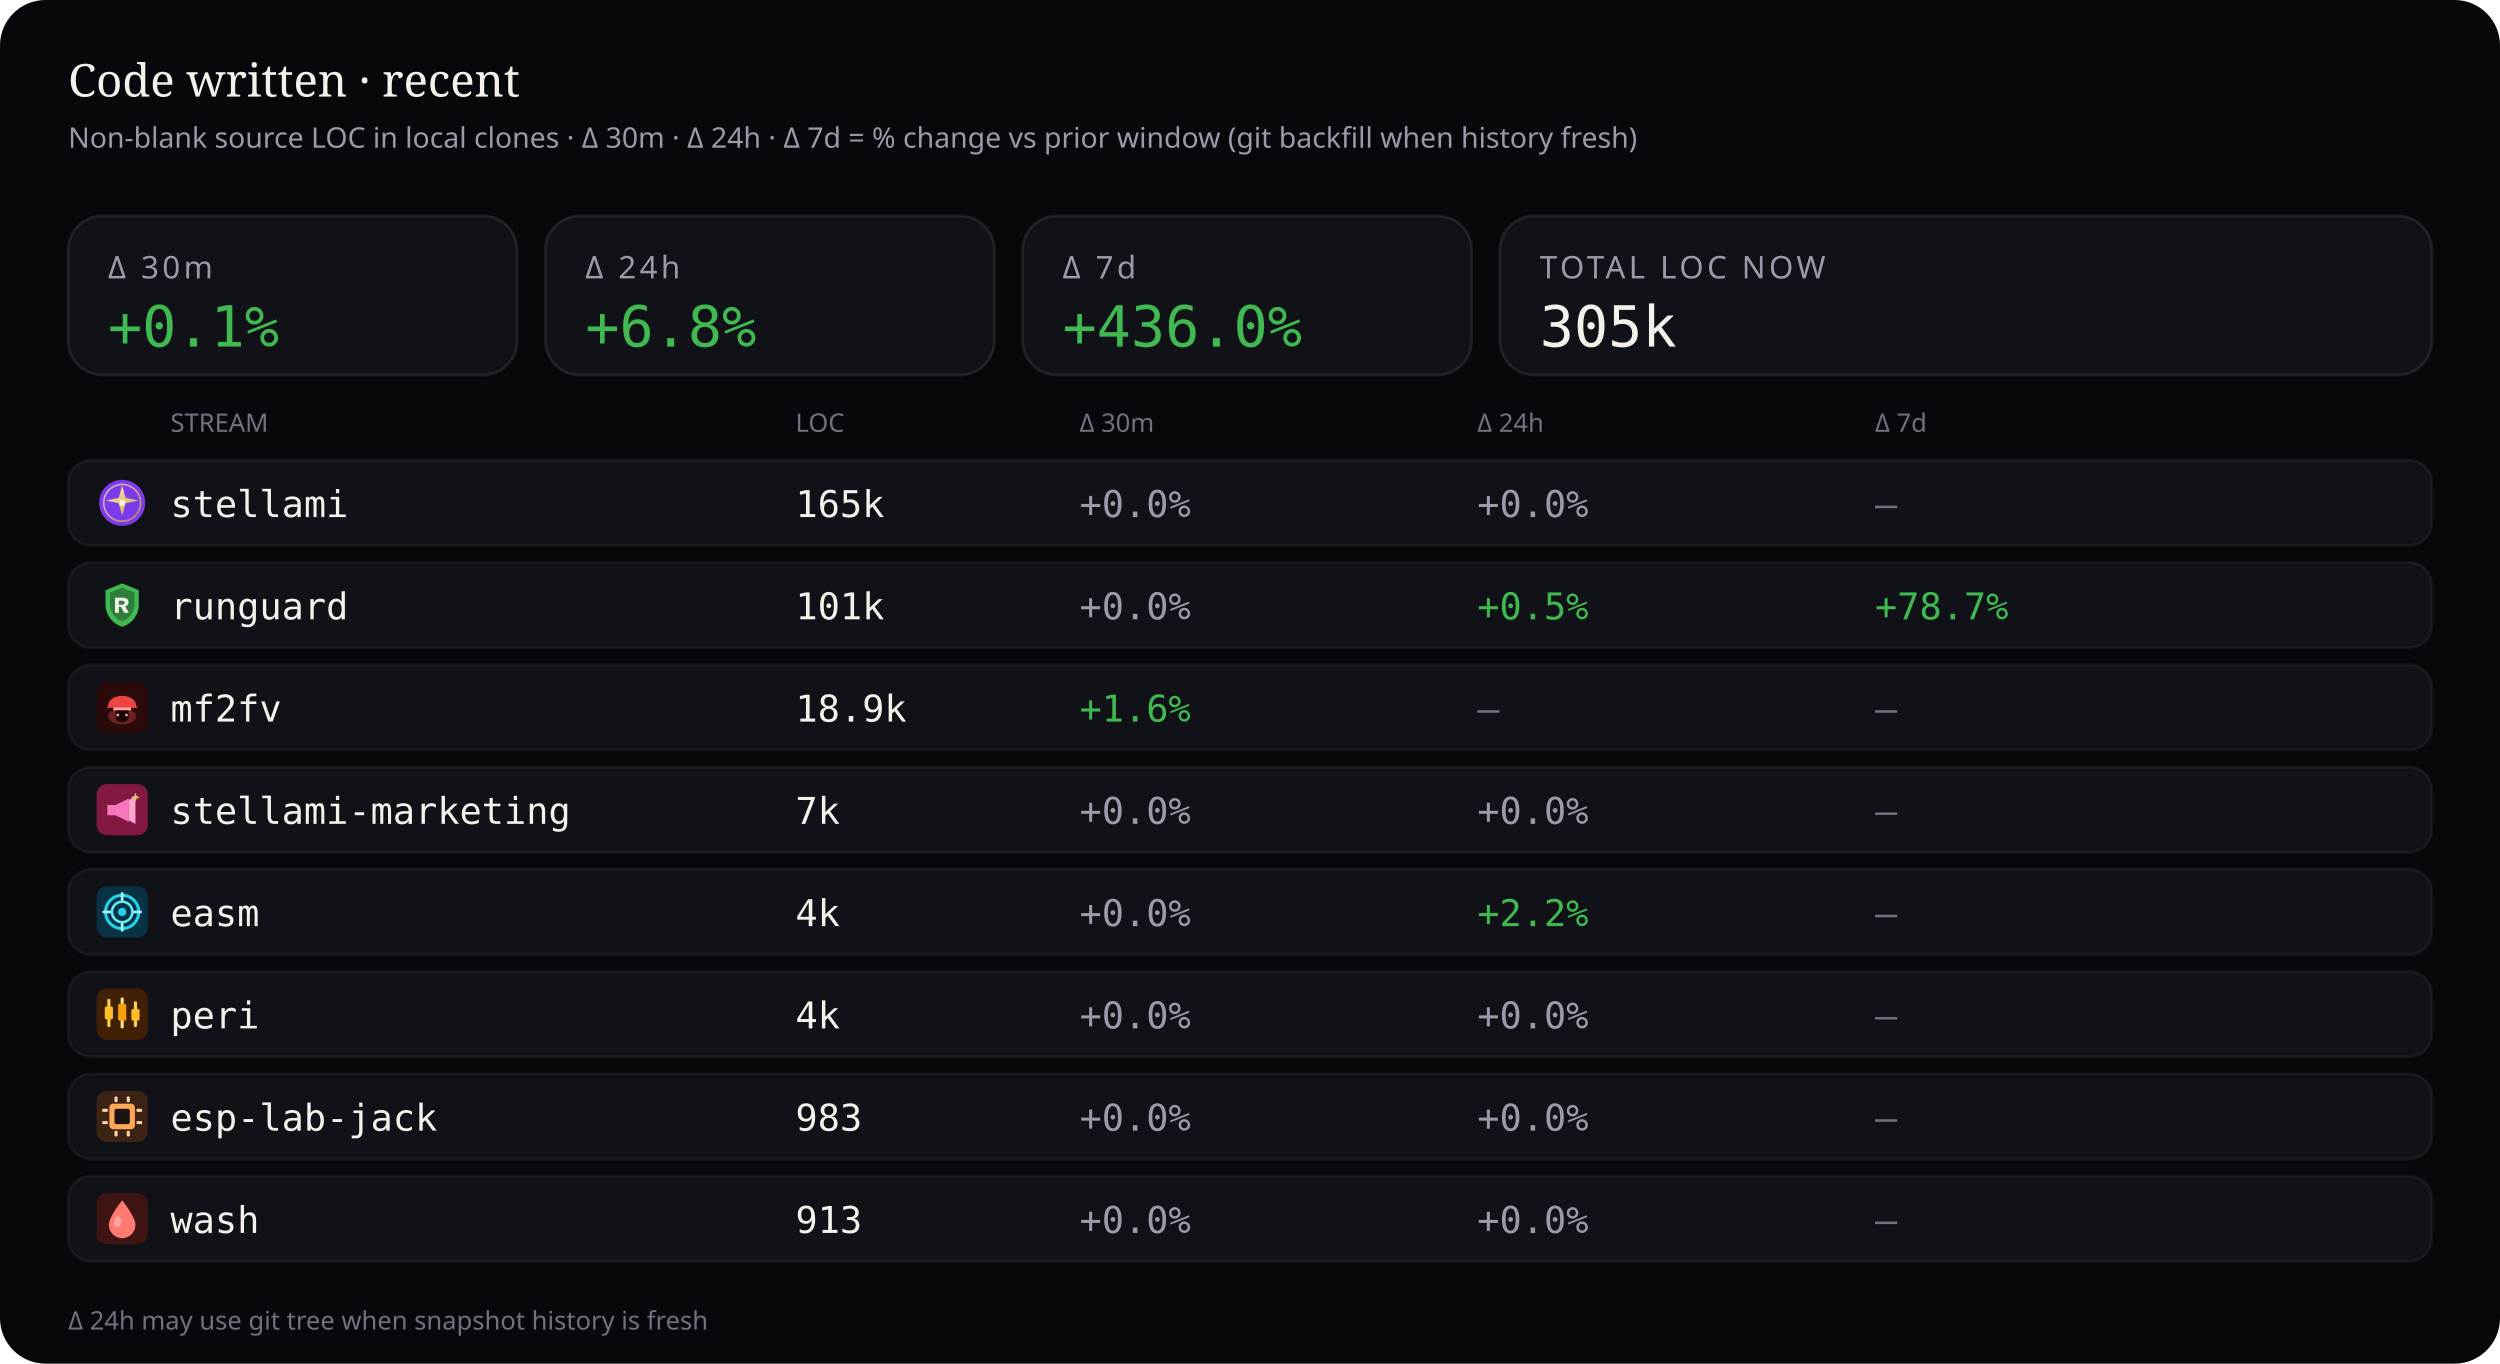
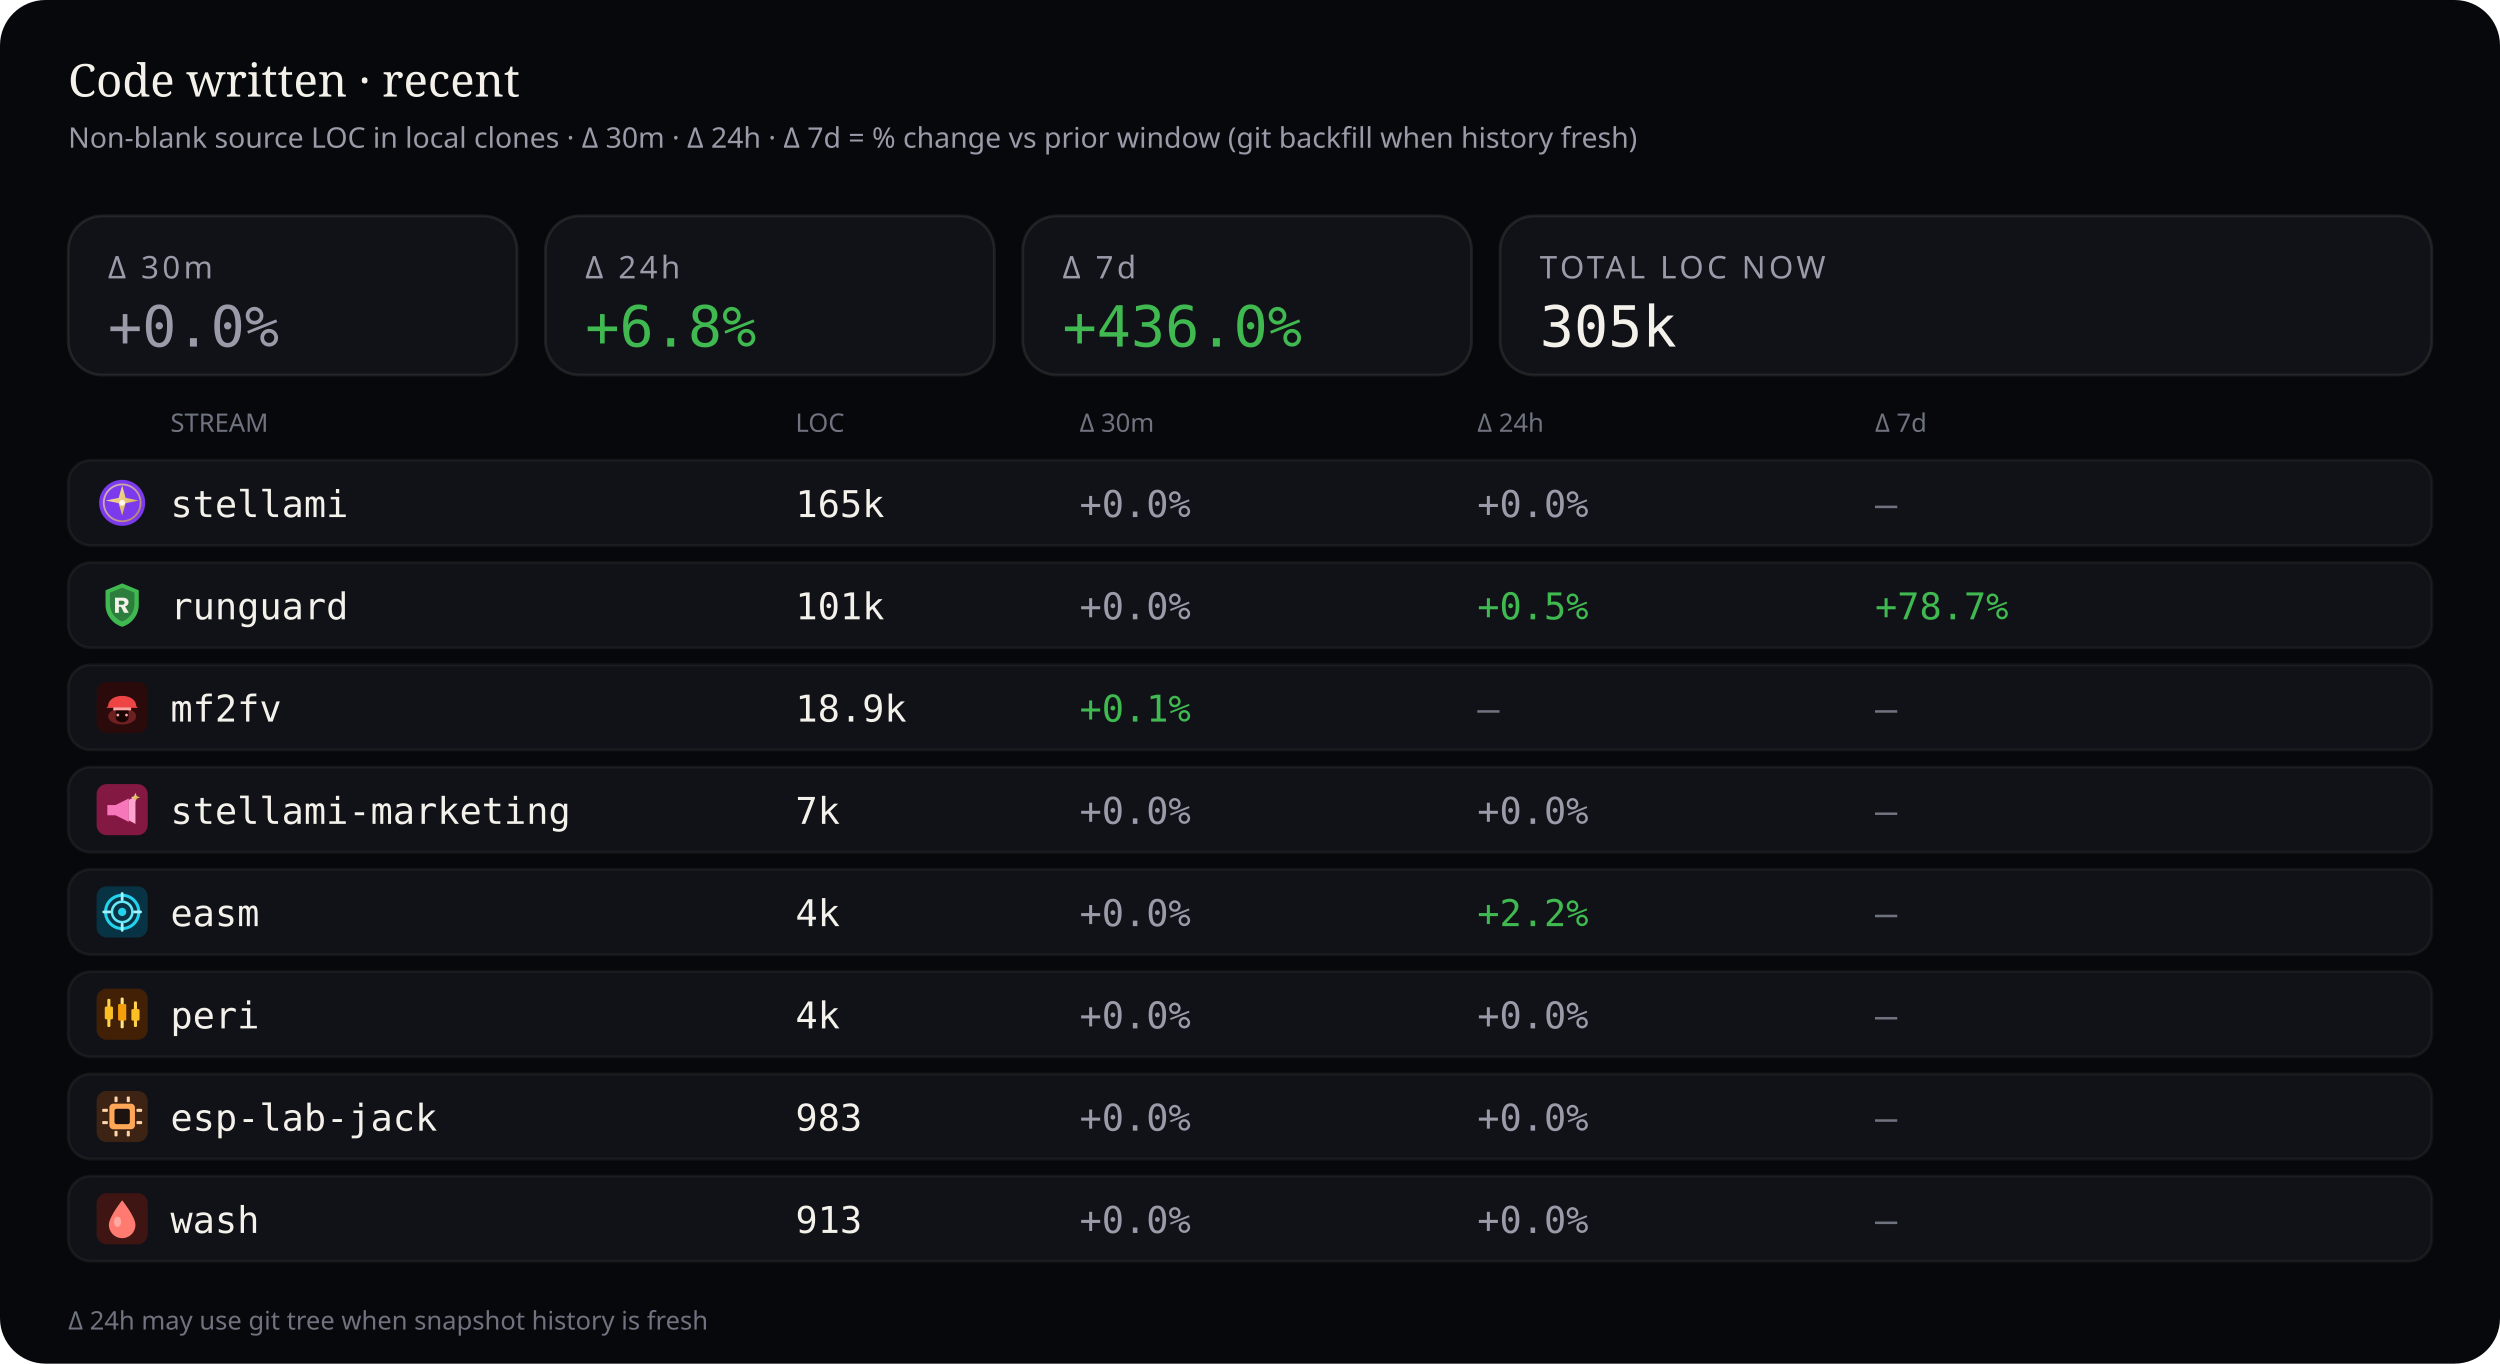
<svg xmlns="http://www.w3.org/2000/svg" viewBox="0 0 880 480" width="880" height="480" role="img" aria-label="Source code LOC deltas — 30 minutes, 24 hours, and 7 days">
  <rect width="880" height="480" rx="16" fill="#07080b" />
  <text x="24" y="34" fill="#f4f1ea" font-size="16" font-family="ui-serif, Georgia, serif">Code written · recent</text>
  <text x="24" y="52" fill="#9a9aa8" font-size="10" font-family="ui-sans-serif, system-ui, sans-serif">Non-blank source LOC in local clones · Δ 30m · Δ 24h · Δ 7d = % change vs prior window (git backfill when history fresh)</text>
  <rect x="24" y="76" width="158" height="56" rx="12" fill="#101218" stroke="rgba(232,228,214,0.10)" />
  <text x="38" y="98" fill="#9a9aa8" font-size="11" font-family="ui-sans-serif, system-ui, sans-serif" letter-spacing="1.2">Δ 30m</text>
-   <text x="38" y="122" fill="#3fb950" font-size="20" font-family="ui-monospace, SFMono-Regular, monospace">+0.1%</text>
+   <text x="38" y="122" fill="#9a9aa8" font-size="20" font-family="ui-monospace, SFMono-Regular, monospace">+0.0%</text>
  <rect x="192" y="76" width="158" height="56" rx="12" fill="#101218" stroke="rgba(232,228,214,0.10)" />
  <text x="206" y="98" fill="#9a9aa8" font-size="11" font-family="ui-sans-serif, system-ui, sans-serif" letter-spacing="1.2">Δ 24h</text>
  <text x="206" y="122" fill="#3fb950" font-size="20" font-family="ui-monospace, SFMono-Regular, monospace">+6.8%</text>
  <rect x="360" y="76" width="158" height="56" rx="12" fill="#101218" stroke="rgba(232,228,214,0.10)" />
  <text x="374" y="98" fill="#9a9aa8" font-size="11" font-family="ui-sans-serif, system-ui, sans-serif" letter-spacing="1.2">Δ 7d</text>
  <text x="374" y="122" fill="#3fb950" font-size="20" font-family="ui-monospace, SFMono-Regular, monospace">+436.0%</text>
  <rect x="528" y="76" width="328" height="56" rx="12" fill="#101218" stroke="rgba(232,228,214,0.10)" />
  <text x="542" y="98" fill="#9a9aa8" font-size="11" font-family="ui-sans-serif, system-ui, sans-serif" letter-spacing="1.2">TOTAL LOC NOW</text>
  <text x="542" y="122" fill="#f4f1ea" font-size="20" font-family="ui-monospace, SFMono-Regular, monospace">305k</text>
  <text x="60" y="152" fill="#6f7380" font-size="9" font-family="ui-sans-serif, system-ui, sans-serif">STREAM</text>
  <text x="280" y="152" fill="#6f7380" font-size="9" font-family="ui-sans-serif, system-ui, sans-serif">LOC</text>
  <text x="380" y="152" fill="#6f7380" font-size="9" font-family="ui-sans-serif, system-ui, sans-serif">Δ 30m</text>
  <text x="520" y="152" fill="#6f7380" font-size="9" font-family="ui-sans-serif, system-ui, sans-serif">Δ 24h</text>
  <text x="660" y="152" fill="#6f7380" font-size="9" font-family="ui-sans-serif, system-ui, sans-serif">Δ 7d</text>
  <rect x="24" y="162" width="832" height="30" rx="8" fill="#101218" stroke="rgba(232,228,214,0.06)" />
  <g id="stream_logo_stellami" class="stream_logo" data-stream="stellami" transform="translate(34.0,168.0) scale(0.9)" opacity="1.0">
    <defs>
      <linearGradient id="stream_logo_stellami-stellami-gold" x1="0%" y1="0%" x2="100%" y2="100%">
        <stop offset="0%" stop-color="#f5e6a8" />
        <stop offset="55%" stop-color="#e8c57a" />
        <stop offset="100%" stop-color="#c9a227" />
      </linearGradient>
    </defs>
    <circle cx="10" cy="10" r="9" fill="#7c3aed" />
    <circle cx="10" cy="10" r="7.2" fill="none" stroke="url(#stream_logo_stellami-stellami-gold)" stroke-width="0.7" opacity=".7" />
    <path fill="url(#stream_logo_stellami-stellami-gold)" d="M10 3.2 L11.35 8.05 L16.4 9.1 L11.35 10.15 L10 15 L8.65 10.15 L3.6 9.1 L8.65 8.05 Z" />
    <circle cx="10" cy="10" r="1.15" fill="#fff8e8" />
  </g>
  <use class="stream_logo" data-stream="stellami" href="#stream_logo_stellami" x="34.0" y="168.0" width="18" height="18" opacity="0" />
  <text x="60" y="182" fill="#f4f1ea" font-size="13" font-family="ui-monospace, SFMono-Regular, monospace">stellami</text>
  <text x="280" y="182" fill="#f4f1ea" font-size="13" font-family="ui-monospace, SFMono-Regular, monospace">165k</text>
  <text x="380" y="182" fill="#9a9aa8" font-size="13" font-family="ui-monospace, SFMono-Regular, monospace">+0.0%</text>
  <text x="520" y="182" fill="#9a9aa8" font-size="13" font-family="ui-monospace, SFMono-Regular, monospace">+0.0%</text>
  <text x="660" y="182" fill="#6f7380" font-size="13" font-family="ui-monospace, SFMono-Regular, monospace">—</text>
  <rect x="24" y="198" width="832" height="30" rx="8" fill="#101218" stroke="rgba(232,228,214,0.06)" />
  <g id="stream_logo_runguard" class="stream_logo" data-stream="runguard" transform="translate(34.0,204.0) scale(0.9)" opacity="1.0">
    <path fill="#3fb950" d="M10 1.5 L16.5 4.2 V9.8 C16.5 14.1 13.6 17.4 10 18.5 C6.4 17.4 3.5 14.1 3.5 9.8 V4.2 Z" />
    <path fill="#0d1117" fill-opacity=".35" d="M10 3.2 L14.8 5.1 V9.7 C14.8 12.9 12.6 15.4 10 16.4 C7.4 15.4 5.2 12.9 5.2 9.7 V5.1 Z" />
    <path fill="#f4f1ea" d="M7.2 7.1h3.1c1.35 0 2.2.7 2.2 1.75 0 .85-.5 1.45-1.35 1.65L12.6 13h-1.85l-1.2-2.35H8.7V13H7.2V7.1zm1.5 1.2v1.55h1.35c.55 0 .9-.28.9-.75s-.35-.8-.9-.8H8.7z" />
  </g>
  <use class="stream_logo" data-stream="runguard" href="#stream_logo_runguard" x="34.0" y="204.0" width="18" height="18" opacity="0" />
  <text x="60" y="218" fill="#f4f1ea" font-size="13" font-family="ui-monospace, SFMono-Regular, monospace">runguard</text>
  <text x="280" y="218" fill="#f4f1ea" font-size="13" font-family="ui-monospace, SFMono-Regular, monospace">101k</text>
  <text x="380" y="218" fill="#9a9aa8" font-size="13" font-family="ui-monospace, SFMono-Regular, monospace">+0.0%</text>
  <text x="520" y="218" fill="#3fb950" font-size="13" font-family="ui-monospace, SFMono-Regular, monospace">+0.5%</text>
  <text x="660" y="218" fill="#3fb950" font-size="13" font-family="ui-monospace, SFMono-Regular, monospace">+78.7%</text>
  <rect x="24" y="234" width="832" height="30" rx="8" fill="#101218" stroke="rgba(232,228,214,0.06)" />
  <g id="stream_logo_mf2fv" class="stream_logo" data-stream="mf2fv" transform="translate(34.0,240.0) scale(0.9)" opacity="1.0">
    <rect width="20" height="20" rx="4" fill="#2a0a0a" />
    <ellipse cx="10" cy="13.5" rx="5.5" ry="3.2" fill="#ef4444" opacity=".35" />
    <path fill="#ef4444" d="M4.5 9.5 C4.5 7.2 6.8 5.5 10 5.5 S15.5 7.2 15.5 9.5 L16.2 10.2 H3.8 Z" />
    <rect x="6.5" y="10" width="7" height="1.2" rx="0.4" fill="#fca5a5" />
    <path fill="#1a0505" d="M7.5 11.2 h5 v2.8 c0 1-1.1 1.8-2.5 1.8 s-2.5-.8-2.5-1.8 v-2.8z" />
    <circle cx="8.3" cy="13" r="0.55" fill="#fca5a5" />
    <circle cx="11.7" cy="13" r="0.55" fill="#fca5a5" />
  </g>
  <use class="stream_logo" data-stream="mf2fv" href="#stream_logo_mf2fv" x="34.0" y="240.0" width="18" height="18" opacity="0" />
  <text x="60" y="254" fill="#f4f1ea" font-size="13" font-family="ui-monospace, SFMono-Regular, monospace">mf2fv</text>
  <text x="280" y="254" fill="#f4f1ea" font-size="13" font-family="ui-monospace, SFMono-Regular, monospace">18.9k</text>
-   <text x="380" y="254" fill="#3fb950" font-size="13" font-family="ui-monospace, SFMono-Regular, monospace">+1.6%</text>
+   <text x="380" y="254" fill="#3fb950" font-size="13" font-family="ui-monospace, SFMono-Regular, monospace">+0.1%</text>
  <text x="520" y="254" fill="#6f7380" font-size="13" font-family="ui-monospace, SFMono-Regular, monospace">—</text>
  <text x="660" y="254" fill="#6f7380" font-size="13" font-family="ui-monospace, SFMono-Regular, monospace">—</text>
  <rect x="24" y="270" width="832" height="30" rx="8" fill="#101218" stroke="rgba(232,228,214,0.06)" />
  <g id="stream_logo_stellami-marketing" class="stream_logo" data-stream="stellami-marketing" transform="translate(34.0,276.0) scale(0.9)" opacity="1.0">
    <defs>
      <linearGradient id="stream_logo_stellami-marketing-smkt-gold" x1="0%" y1="0%" x2="100%" y2="100%">
        <stop offset="0%" stop-color="#f5e6a8" />
        <stop offset="100%" stop-color="#c9a227" />
      </linearGradient>
    </defs>
    <rect width="20" height="20" rx="4" fill="#831843" />
    <path fill="#f778ba" d="M4.2 8.2h3.2l5.2-2.6v9.2l-5.2-2.6H4.2z" />
    <path fill="#fda4d0" d="M12.6 6.2l2.6-1.4v10.8l-2.6-1.4z" />
    <path fill="url(#stream_logo_stellami-marketing-smkt-gold)" d="M15.2 3.4 L15.7 4.7 L17 5.2 L15.7 5.7 L15.2 7 L14.7 5.7 L13.4 5.2 L14.7 4.7 Z" />
  </g>
  <use class="stream_logo" data-stream="stellami-marketing" href="#stream_logo_stellami-marketing" x="34.0" y="276.0" width="18" height="18" opacity="0" />
  <text x="60" y="290" fill="#f4f1ea" font-size="13" font-family="ui-monospace, SFMono-Regular, monospace">stellami-marketing</text>
  <text x="280" y="290" fill="#f4f1ea" font-size="13" font-family="ui-monospace, SFMono-Regular, monospace">7k</text>
  <text x="380" y="290" fill="#9a9aa8" font-size="13" font-family="ui-monospace, SFMono-Regular, monospace">+0.0%</text>
  <text x="520" y="290" fill="#9a9aa8" font-size="13" font-family="ui-monospace, SFMono-Regular, monospace">+0.0%</text>
  <text x="660" y="290" fill="#6f7380" font-size="13" font-family="ui-monospace, SFMono-Regular, monospace">—</text>
  <rect x="24" y="306" width="832" height="30" rx="8" fill="#101218" stroke="rgba(232,228,214,0.06)" />
  <g id="stream_logo_easm" class="stream_logo" data-stream="easm" transform="translate(34.0,312.0) scale(0.9)" opacity="1.0">
    <rect width="20" height="20" rx="4" fill="#083344" />
    <circle cx="10" cy="10" r="6.5" fill="none" stroke="#22d3ee" stroke-width="1.2" />
    <circle cx="10" cy="10" r="4" fill="none" stroke="#67e8f9" stroke-width="1" />
    <circle cx="10" cy="10" r="1.6" fill="#22d3ee" />
    <path d="M10 2.8 V5.2 M10 14.8 V17.2 M2.8 10 H5.2 M14.8 10 H17.2" stroke="#a5f3fc" stroke-width="1.1" stroke-linecap="round" />
  </g>
  <use class="stream_logo" data-stream="easm" href="#stream_logo_easm" x="34.0" y="312.0" width="18" height="18" opacity="0" />
  <text x="60" y="326" fill="#f4f1ea" font-size="13" font-family="ui-monospace, SFMono-Regular, monospace">easm</text>
  <text x="280" y="326" fill="#f4f1ea" font-size="13" font-family="ui-monospace, SFMono-Regular, monospace">4k</text>
  <text x="380" y="326" fill="#9a9aa8" font-size="13" font-family="ui-monospace, SFMono-Regular, monospace">+0.0%</text>
  <text x="520" y="326" fill="#3fb950" font-size="13" font-family="ui-monospace, SFMono-Regular, monospace">+2.2%</text>
  <text x="660" y="326" fill="#6f7380" font-size="13" font-family="ui-monospace, SFMono-Regular, monospace">—</text>
  <rect x="24" y="342" width="832" height="30" rx="8" fill="#101218" stroke="rgba(232,228,214,0.06)" />
  <g id="stream_logo_peri" class="stream_logo" data-stream="peri" transform="translate(34.0,348.0) scale(0.9)" opacity="1.0">
    <rect width="20" height="20" rx="4" fill="#422006" />
    <rect x="4.2" y="4" width="1.2" height="11" rx="0.4" fill="#fcd34d" />
    <rect x="3.2" y="7" width="3.2" height="5" rx="0.5" fill="#fbbf24" />
    <rect x="9.4" y="3.5" width="1.2" height="12" rx="0.4" fill="#fde68a" />
    <rect x="8.4" y="6" width="3.2" height="6.5" rx="0.5" fill="#f59e0b" />
    <rect x="14.6" y="5" width="1.2" height="10" rx="0.4" fill="#fcd34d" />
    <rect x="13.6" y="8" width="3.2" height="4.5" rx="0.5" fill="#fbbf24" />
  </g>
  <use class="stream_logo" data-stream="peri" href="#stream_logo_peri" x="34.0" y="348.0" width="18" height="18" opacity="0" />
  <text x="60" y="362" fill="#f4f1ea" font-size="13" font-family="ui-monospace, SFMono-Regular, monospace">peri</text>
  <text x="280" y="362" fill="#f4f1ea" font-size="13" font-family="ui-monospace, SFMono-Regular, monospace">4k</text>
  <text x="380" y="362" fill="#9a9aa8" font-size="13" font-family="ui-monospace, SFMono-Regular, monospace">+0.0%</text>
  <text x="520" y="362" fill="#9a9aa8" font-size="13" font-family="ui-monospace, SFMono-Regular, monospace">+0.0%</text>
  <text x="660" y="362" fill="#6f7380" font-size="13" font-family="ui-monospace, SFMono-Regular, monospace">—</text>
  <rect x="24" y="378" width="832" height="30" rx="8" fill="#101218" stroke="rgba(232,228,214,0.06)" />
  <g id="stream_logo_esp-lab-jack" class="stream_logo" data-stream="esp-lab-jack" transform="translate(34.0,384.0) scale(0.9)" opacity="1.0">
    <rect width="20" height="20" rx="4" fill="#3d2314" />
    <rect x="5" y="5" width="10" height="10" rx="1.5" fill="#ffa657" />
    <rect x="7" y="7" width="6" height="6" rx="0.8" fill="#1c1210" />
    <rect x="2.2" y="7" width="2.2" height="1.2" rx="0.3" fill="#ffd4a8" />
    <rect x="2.2" y="11.8" width="2.2" height="1.2" rx="0.3" fill="#ffd4a8" />
    <rect x="15.6" y="7" width="2.2" height="1.2" rx="0.3" fill="#ffd4a8" />
    <rect x="15.6" y="11.8" width="2.2" height="1.2" rx="0.3" fill="#ffd4a8" />
    <rect x="7" y="2.2" width="1.2" height="2.2" rx="0.3" fill="#ffd4a8" />
    <rect x="11.8" y="2.2" width="1.2" height="2.2" rx="0.3" fill="#ffd4a8" />
    <rect x="7" y="15.6" width="1.2" height="2.2" rx="0.3" fill="#ffd4a8" />
    <rect x="11.8" y="15.6" width="1.2" height="2.2" rx="0.3" fill="#ffd4a8" />
  </g>
  <use class="stream_logo" data-stream="esp-lab-jack" href="#stream_logo_esp-lab-jack" x="34.0" y="384.0" width="18" height="18" opacity="0" />
  <text x="60" y="398" fill="#f4f1ea" font-size="13" font-family="ui-monospace, SFMono-Regular, monospace">esp-lab-jack</text>
  <text x="280" y="398" fill="#f4f1ea" font-size="13" font-family="ui-monospace, SFMono-Regular, monospace">983</text>
  <text x="380" y="398" fill="#9a9aa8" font-size="13" font-family="ui-monospace, SFMono-Regular, monospace">+0.0%</text>
  <text x="520" y="398" fill="#9a9aa8" font-size="13" font-family="ui-monospace, SFMono-Regular, monospace">+0.0%</text>
  <text x="660" y="398" fill="#6f7380" font-size="13" font-family="ui-monospace, SFMono-Regular, monospace">—</text>
  <rect x="24" y="414" width="832" height="30" rx="8" fill="#101218" stroke="rgba(232,228,214,0.06)" />
  <g id="stream_logo_wash" class="stream_logo" data-stream="wash" transform="translate(34.0,420.0) scale(0.9)" opacity="1.0">
    <rect width="20" height="20" rx="4" fill="#3f1513" />
    <path fill="#ff7b72" d="M10 2.8 C10 2.8 15.2 9.2 15.2 12.4 A5.2 5.2 0 0 1 4.8 12.4 C4.8 9.2 10 2.8 10 2.8 Z" />
    <ellipse cx="8.2" cy="11.2" rx="1.4" ry="2" fill="#ffd0cc" opacity=".55" />
  </g>
  <use class="stream_logo" data-stream="wash" href="#stream_logo_wash" x="34.0" y="420.0" width="18" height="18" opacity="0" />
  <text x="60" y="434" fill="#f4f1ea" font-size="13" font-family="ui-monospace, SFMono-Regular, monospace">wash</text>
  <text x="280" y="434" fill="#f4f1ea" font-size="13" font-family="ui-monospace, SFMono-Regular, monospace">913</text>
  <text x="380" y="434" fill="#9a9aa8" font-size="13" font-family="ui-monospace, SFMono-Regular, monospace">+0.0%</text>
  <text x="520" y="434" fill="#9a9aa8" font-size="13" font-family="ui-monospace, SFMono-Regular, monospace">+0.0%</text>
  <text x="660" y="434" fill="#6f7380" font-size="13" font-family="ui-monospace, SFMono-Regular, monospace">—</text>
  <text x="24" y="468" fill="#6f7380" font-size="9" font-family="ui-sans-serif, system-ui, sans-serif">Δ 24h may use git tree when snapshot history is fresh</text>
</svg>
